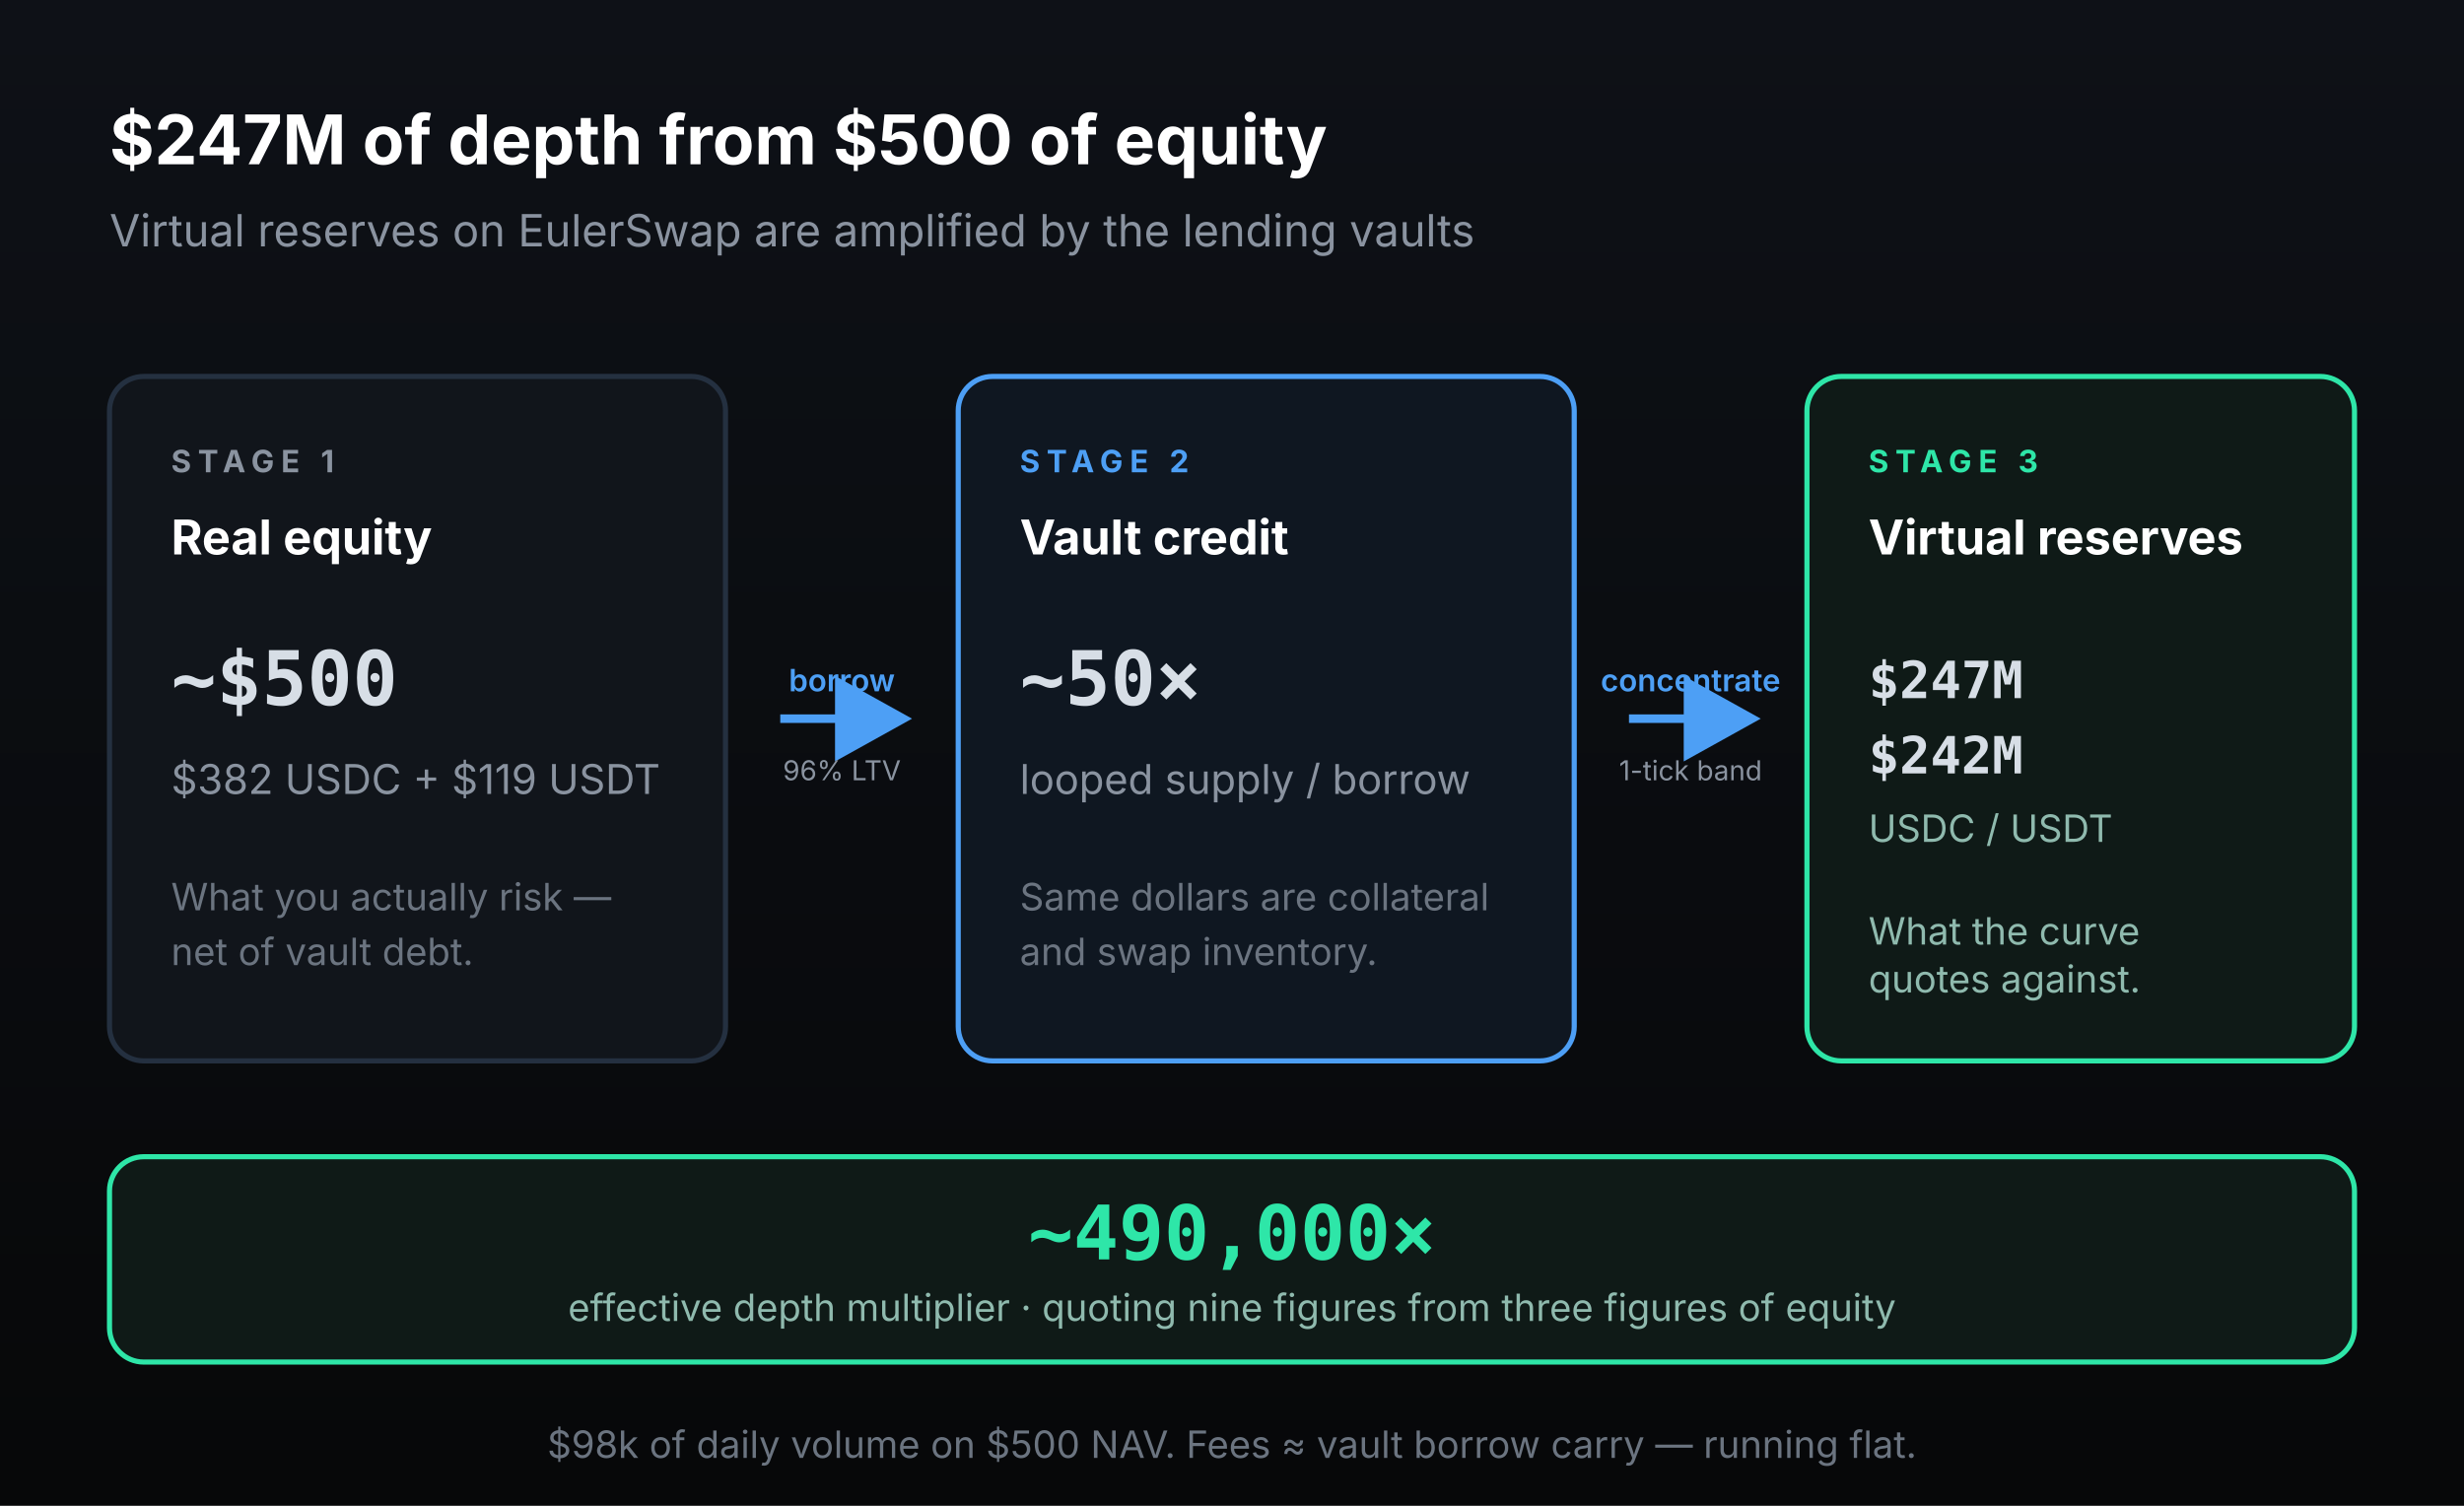
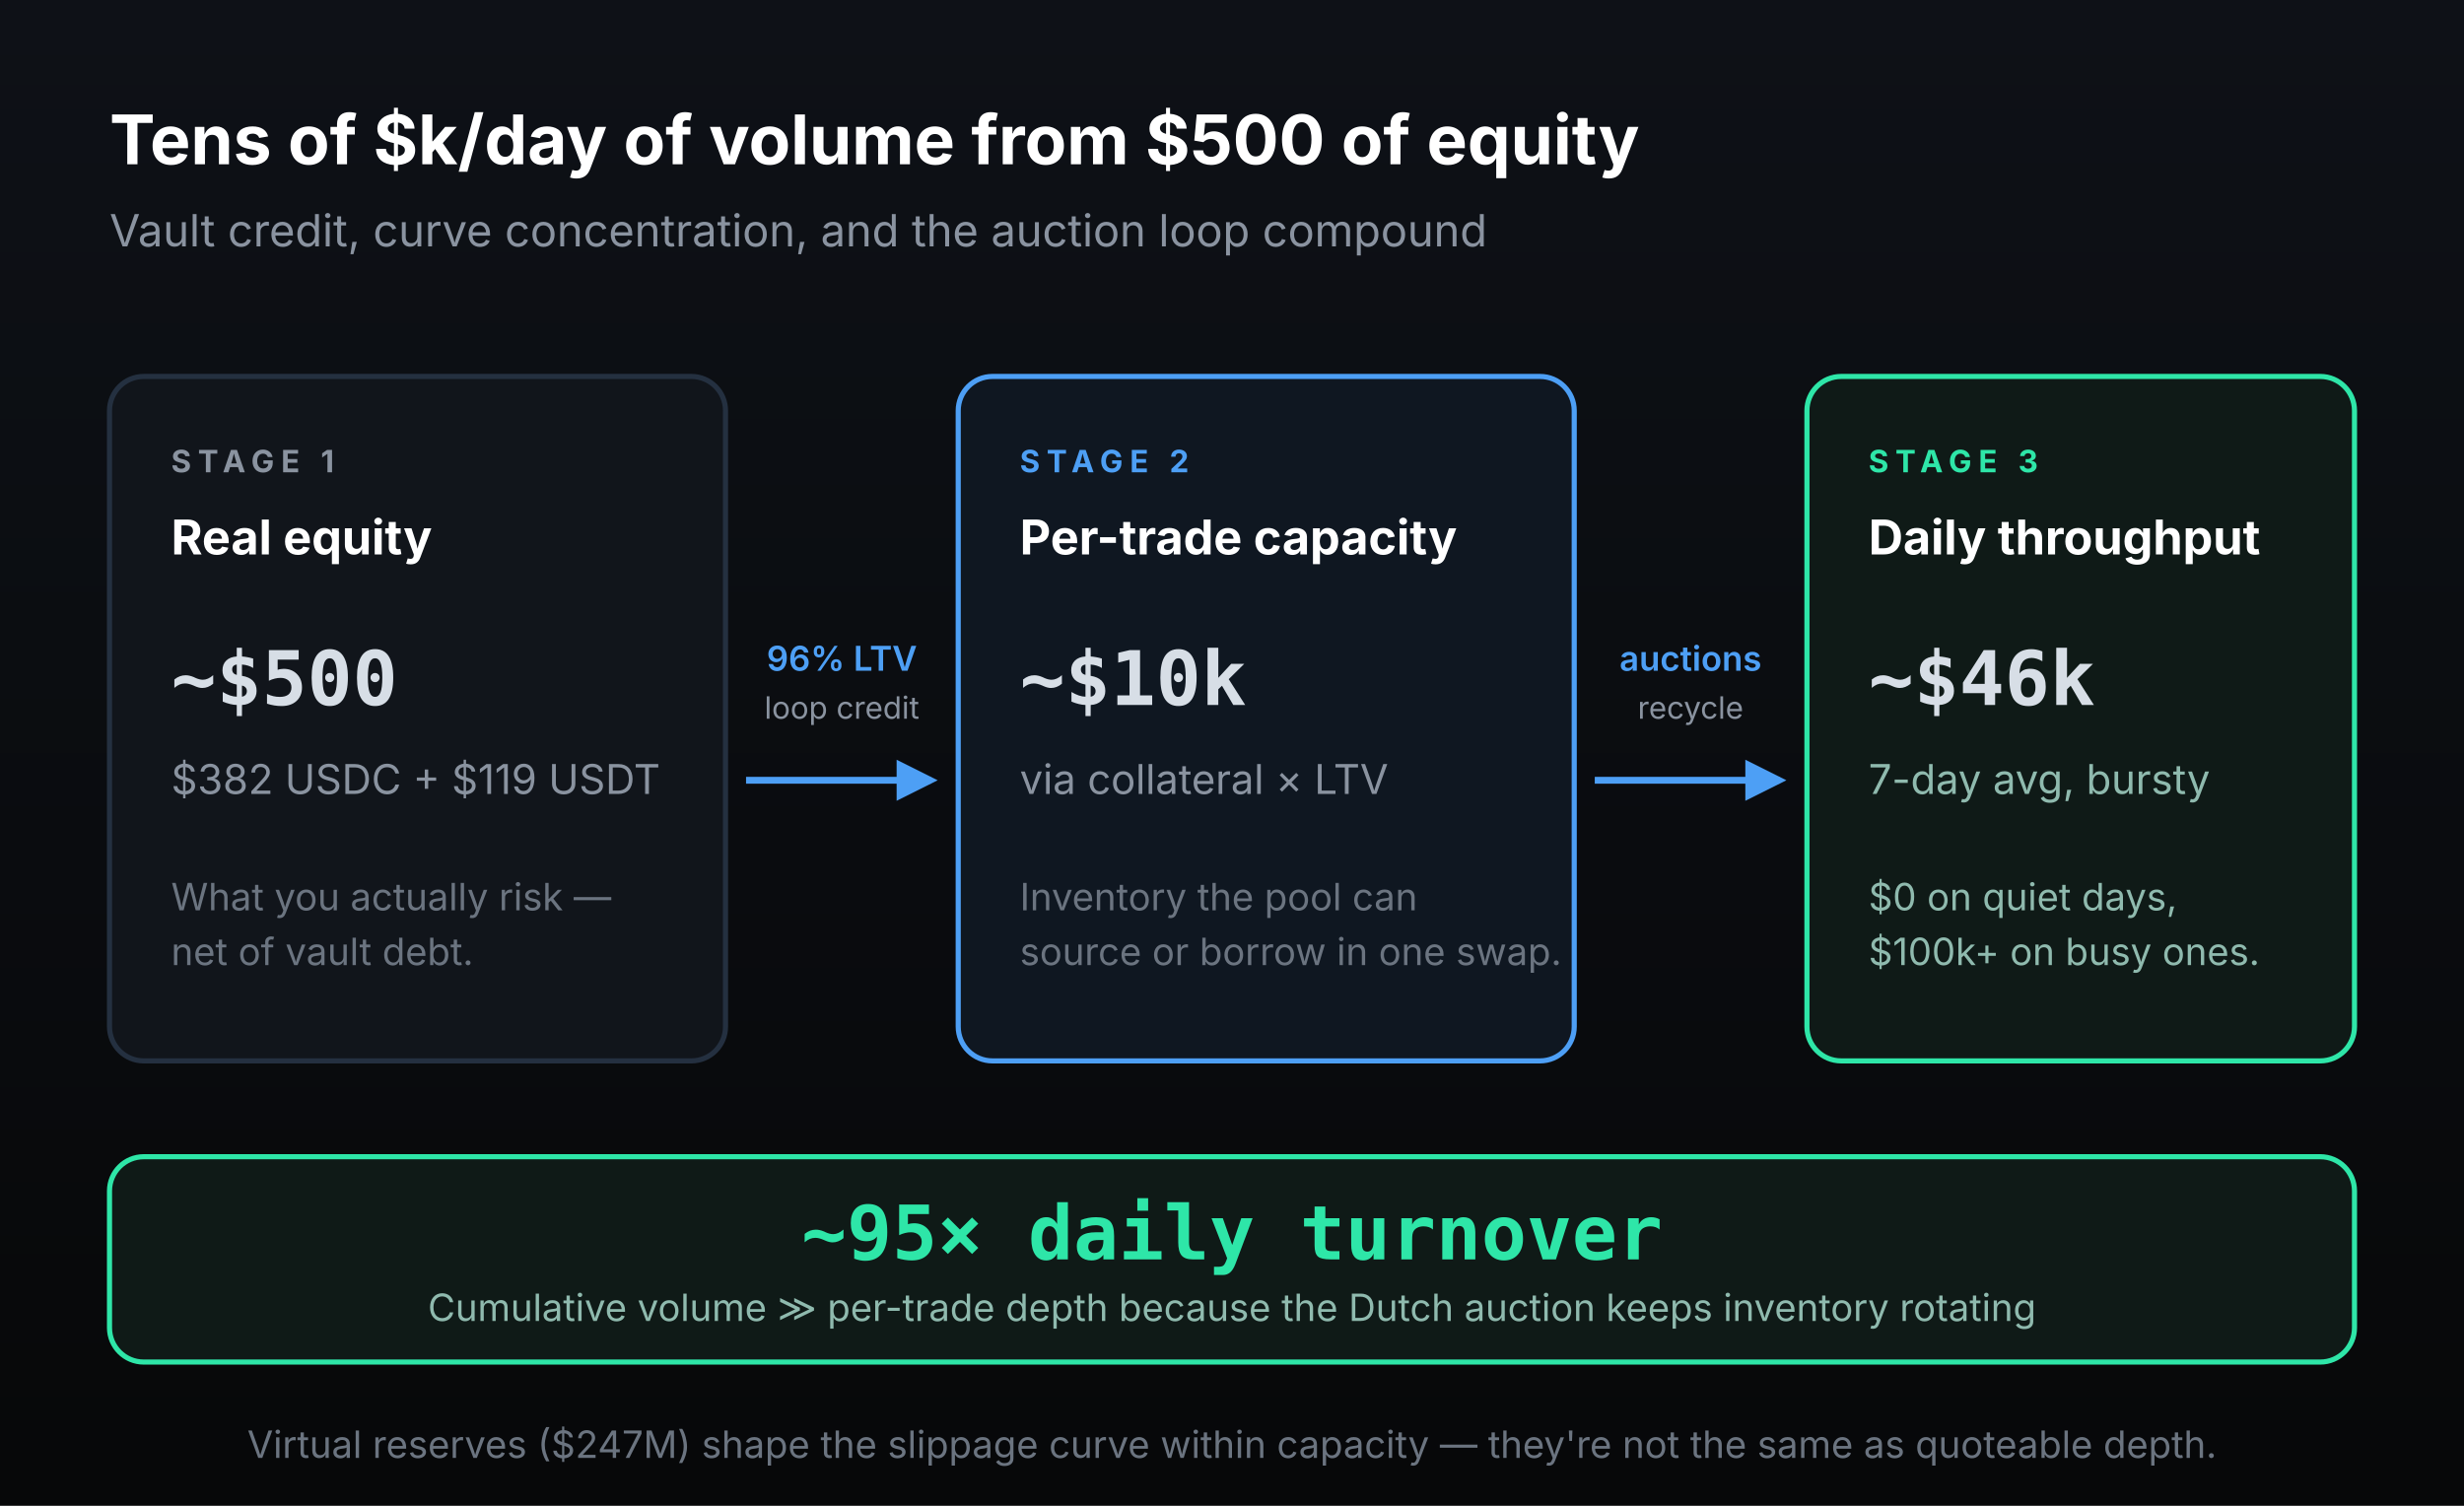
<svg xmlns="http://www.w3.org/2000/svg" width="720" height="440" viewBox="0 0 720 440" font-family="Inter, system-ui, -apple-system, Segoe UI, sans-serif">
  <defs>
    <linearGradient id="bg" x1="0" y1="0" x2="0" y2="1">
      <stop offset="0" stop-color="#0E1117" />
      <stop offset="1" stop-color="#070809" />
    </linearGradient>
-     <marker id="ar" markerWidth="10" markerHeight="10" refX="8" refY="5" orient="auto">
-       <path d="M0,0 L9,5 L0,10 z" fill="#4D9FF5" />
+     <marker id="ar" markerWidth="6" markerHeight="6" refX="5" refY="3" orient="auto">
+       <path d="M0,0 L6,3 L0,6 z" fill="#4D9FF5" />
    </marker>
  </defs>
  <rect width="720" height="440" fill="url(#bg)" />
-   <text x="32" y="48" fill="#FFFFFF" font-size="20" font-weight="700">$247M of depth from $500 of equity</text>
-   <text x="32" y="72" fill="#8A93A0" font-size="13">Virtual reserves on EulerSwap are amplified by the lending vaults</text>
+   <text x="32" y="48" fill="#FFFFFF" font-size="20" font-weight="700">Tens of $k/day of volume from $500 of equity</text>
+   <text x="32" y="72" fill="#8A93A0" font-size="13">Vault credit, curve concentration, and the auction loop compound</text>
  <rect x="32" y="110" width="180" height="200" rx="10" fill="#11151B" stroke="#243040" stroke-width="1.5" />
  <text x="50" y="138" fill="#8A93A0" font-size="9" letter-spacing="2" font-weight="700">STAGE 1</text>
  <text x="50" y="162" fill="#FFFFFF" font-size="14" font-weight="700">Real equity</text>
  <text x="50" y="206" fill="#D7DEE6" font-size="22" font-weight="700" font-family="ui-monospace, monospace">~$500</text>
  <text x="50" y="232" fill="#8A93A0" font-size="12">$382 USDC + $119 USDT</text>
  <text x="50" y="266" fill="#6B7480" font-size="11">What you actually risk —</text>
  <text x="50" y="282" fill="#6B7480" font-size="11">net of vault debt.</text>
-   <g transform="translate(228, 210)">
-     <line x1="0" y1="0" x2="36" y2="0" stroke="#4D9FF5" stroke-width="2.5" marker-end="url(#ar)" />
-     <text x="18" y="-8" fill="#4D9FF5" font-size="9" text-anchor="middle" font-weight="600">borrow</text>
-     <text x="18" y="18" fill="#8A93A0" font-size="8" text-anchor="middle">96% LTV</text>
+   <g transform="translate(212, 210)">
+     <text x="34" y="-14" fill="#4D9FF5" font-size="10" text-anchor="middle" font-weight="600">96% LTV</text>
+     <text x="34" y="0" fill="#8A93A0" font-size="9" text-anchor="middle">loop credit</text>
+     <line x1="6" y1="18" x2="60" y2="18" stroke="#4D9FF5" stroke-width="2" marker-end="url(#ar)" />
  </g>
  <rect x="280" y="110" width="180" height="200" rx="10" fill="#0F1721" stroke="#4D9FF5" stroke-width="1.5" />
  <text x="298" y="138" fill="#4D9FF5" font-size="9" letter-spacing="2" font-weight="700">STAGE 2</text>
-   <text x="298" y="162" fill="#FFFFFF" font-size="14" font-weight="700">Vault credit</text>
-   <text x="298" y="206" fill="#D7DEE6" font-size="22" font-weight="700" font-family="ui-monospace, monospace">~50×</text>
-   <text x="298" y="232" fill="#8A93A0" font-size="12">looped supply / borrow</text>
-   <text x="298" y="266" fill="#6B7480" font-size="11">Same dollars are collateral</text>
-   <text x="298" y="282" fill="#6B7480" font-size="11">and swap inventory.</text>
-   <g transform="translate(476, 210)">
-     <line x1="0" y1="0" x2="36" y2="0" stroke="#4D9FF5" stroke-width="2.5" marker-end="url(#ar)" />
-     <text x="18" y="-8" fill="#4D9FF5" font-size="9" text-anchor="middle" font-weight="600">concentrate</text>
-     <text x="18" y="18" fill="#8A93A0" font-size="8" text-anchor="middle">1-tick band</text>
+   <text x="298" y="162" fill="#FFFFFF" font-size="14" font-weight="700">Per-trade capacity</text>
+   <text x="298" y="206" fill="#D7DEE6" font-size="22" font-weight="700" font-family="ui-monospace, monospace">~$10k</text>
+   <text x="298" y="232" fill="#8A93A0" font-size="12">via collateral × LTV</text>
+   <text x="298" y="266" fill="#6B7480" font-size="11">Inventory the pool can</text>
+   <text x="298" y="282" fill="#6B7480" font-size="11">source or borrow in one swap.</text>
+   <g transform="translate(460, 210)">
+     <text x="34" y="-14" fill="#4D9FF5" font-size="10" text-anchor="middle" font-weight="600">auctions</text>
+     <text x="34" y="0" fill="#8A93A0" font-size="9" text-anchor="middle">recycle</text>
+     <line x1="6" y1="18" x2="60" y2="18" stroke="#4D9FF5" stroke-width="2" marker-end="url(#ar)" />
  </g>
  <rect x="528" y="110" width="160" height="200" rx="10" fill="#0F1A17" stroke="#2EE6A8" stroke-width="1.5" />
  <text x="546" y="138" fill="#2EE6A8" font-size="9" letter-spacing="2" font-weight="700">STAGE 3</text>
-   <text x="546" y="162" fill="#FFFFFF" font-size="14" font-weight="700">Virtual reserves</text>
-   <text x="546" y="204" fill="#D7DEE6" font-size="15" font-weight="700" font-family="ui-monospace, monospace">$247M</text>
-   <text x="546" y="226" fill="#D7DEE6" font-size="15" font-weight="700" font-family="ui-monospace, monospace">$242M</text>
-   <text x="546" y="246" fill="#8FBAAE" font-size="11">USDC / USDT</text>
-   <text x="546" y="276" fill="#8FBAAE" font-size="11">What the curve</text>
-   <text x="546" y="290" fill="#8FBAAE" font-size="11">quotes against.</text>
+   <text x="546" y="162" fill="#FFFFFF" font-size="14" font-weight="700">Daily throughput</text>
+   <text x="546" y="206" fill="#D7DEE6" font-size="22" font-weight="700" font-family="ui-monospace, monospace">~$46k</text>
+   <text x="546" y="232" fill="#8FBAAE" font-size="12">7-day avg, bursty</text>
+   <text x="546" y="266" fill="#8FBAAE" font-size="11">$0 on quiet days,</text>
+   <text x="546" y="282" fill="#8FBAAE" font-size="11">$100k+ on busy ones.</text>
  <rect x="32" y="338" width="656" height="60" rx="10" fill="#0F1A17" stroke="#2EE6A8" stroke-width="1.5" />
-   <text x="360" y="368" fill="#2EE6A8" font-size="22" font-weight="700" text-anchor="middle" font-family="ui-monospace, monospace">~490,000×</text>
-   <text x="360" y="386" fill="#8FBAAE" font-size="11" text-anchor="middle">effective depth multiplier · quoting nine figures from three figures of equity</text>
-   <text x="360" y="426" fill="#6B7480" font-size="11" text-anchor="middle">$98k of daily volume on $500 NAV. Fees ≈ vault borrow carry — running flat.</text>
+   <text x="360" y="368" fill="#2EE6A8" font-size="22" font-weight="700" text-anchor="middle" font-family="ui-monospace, monospace">~95× daily turnover</text>
+   <text x="360" y="386" fill="#8FBAAE" font-size="11" text-anchor="middle">Cumulative volume ≫ per-trade depth because the Dutch auction keeps inventory rotating</text>
+   <text x="360" y="426" fill="#6B7480" font-size="11" text-anchor="middle">Virtual reserves ($247M) shape the slippage curve within capacity — they're not the same as quoteable depth.</text>
</svg>
